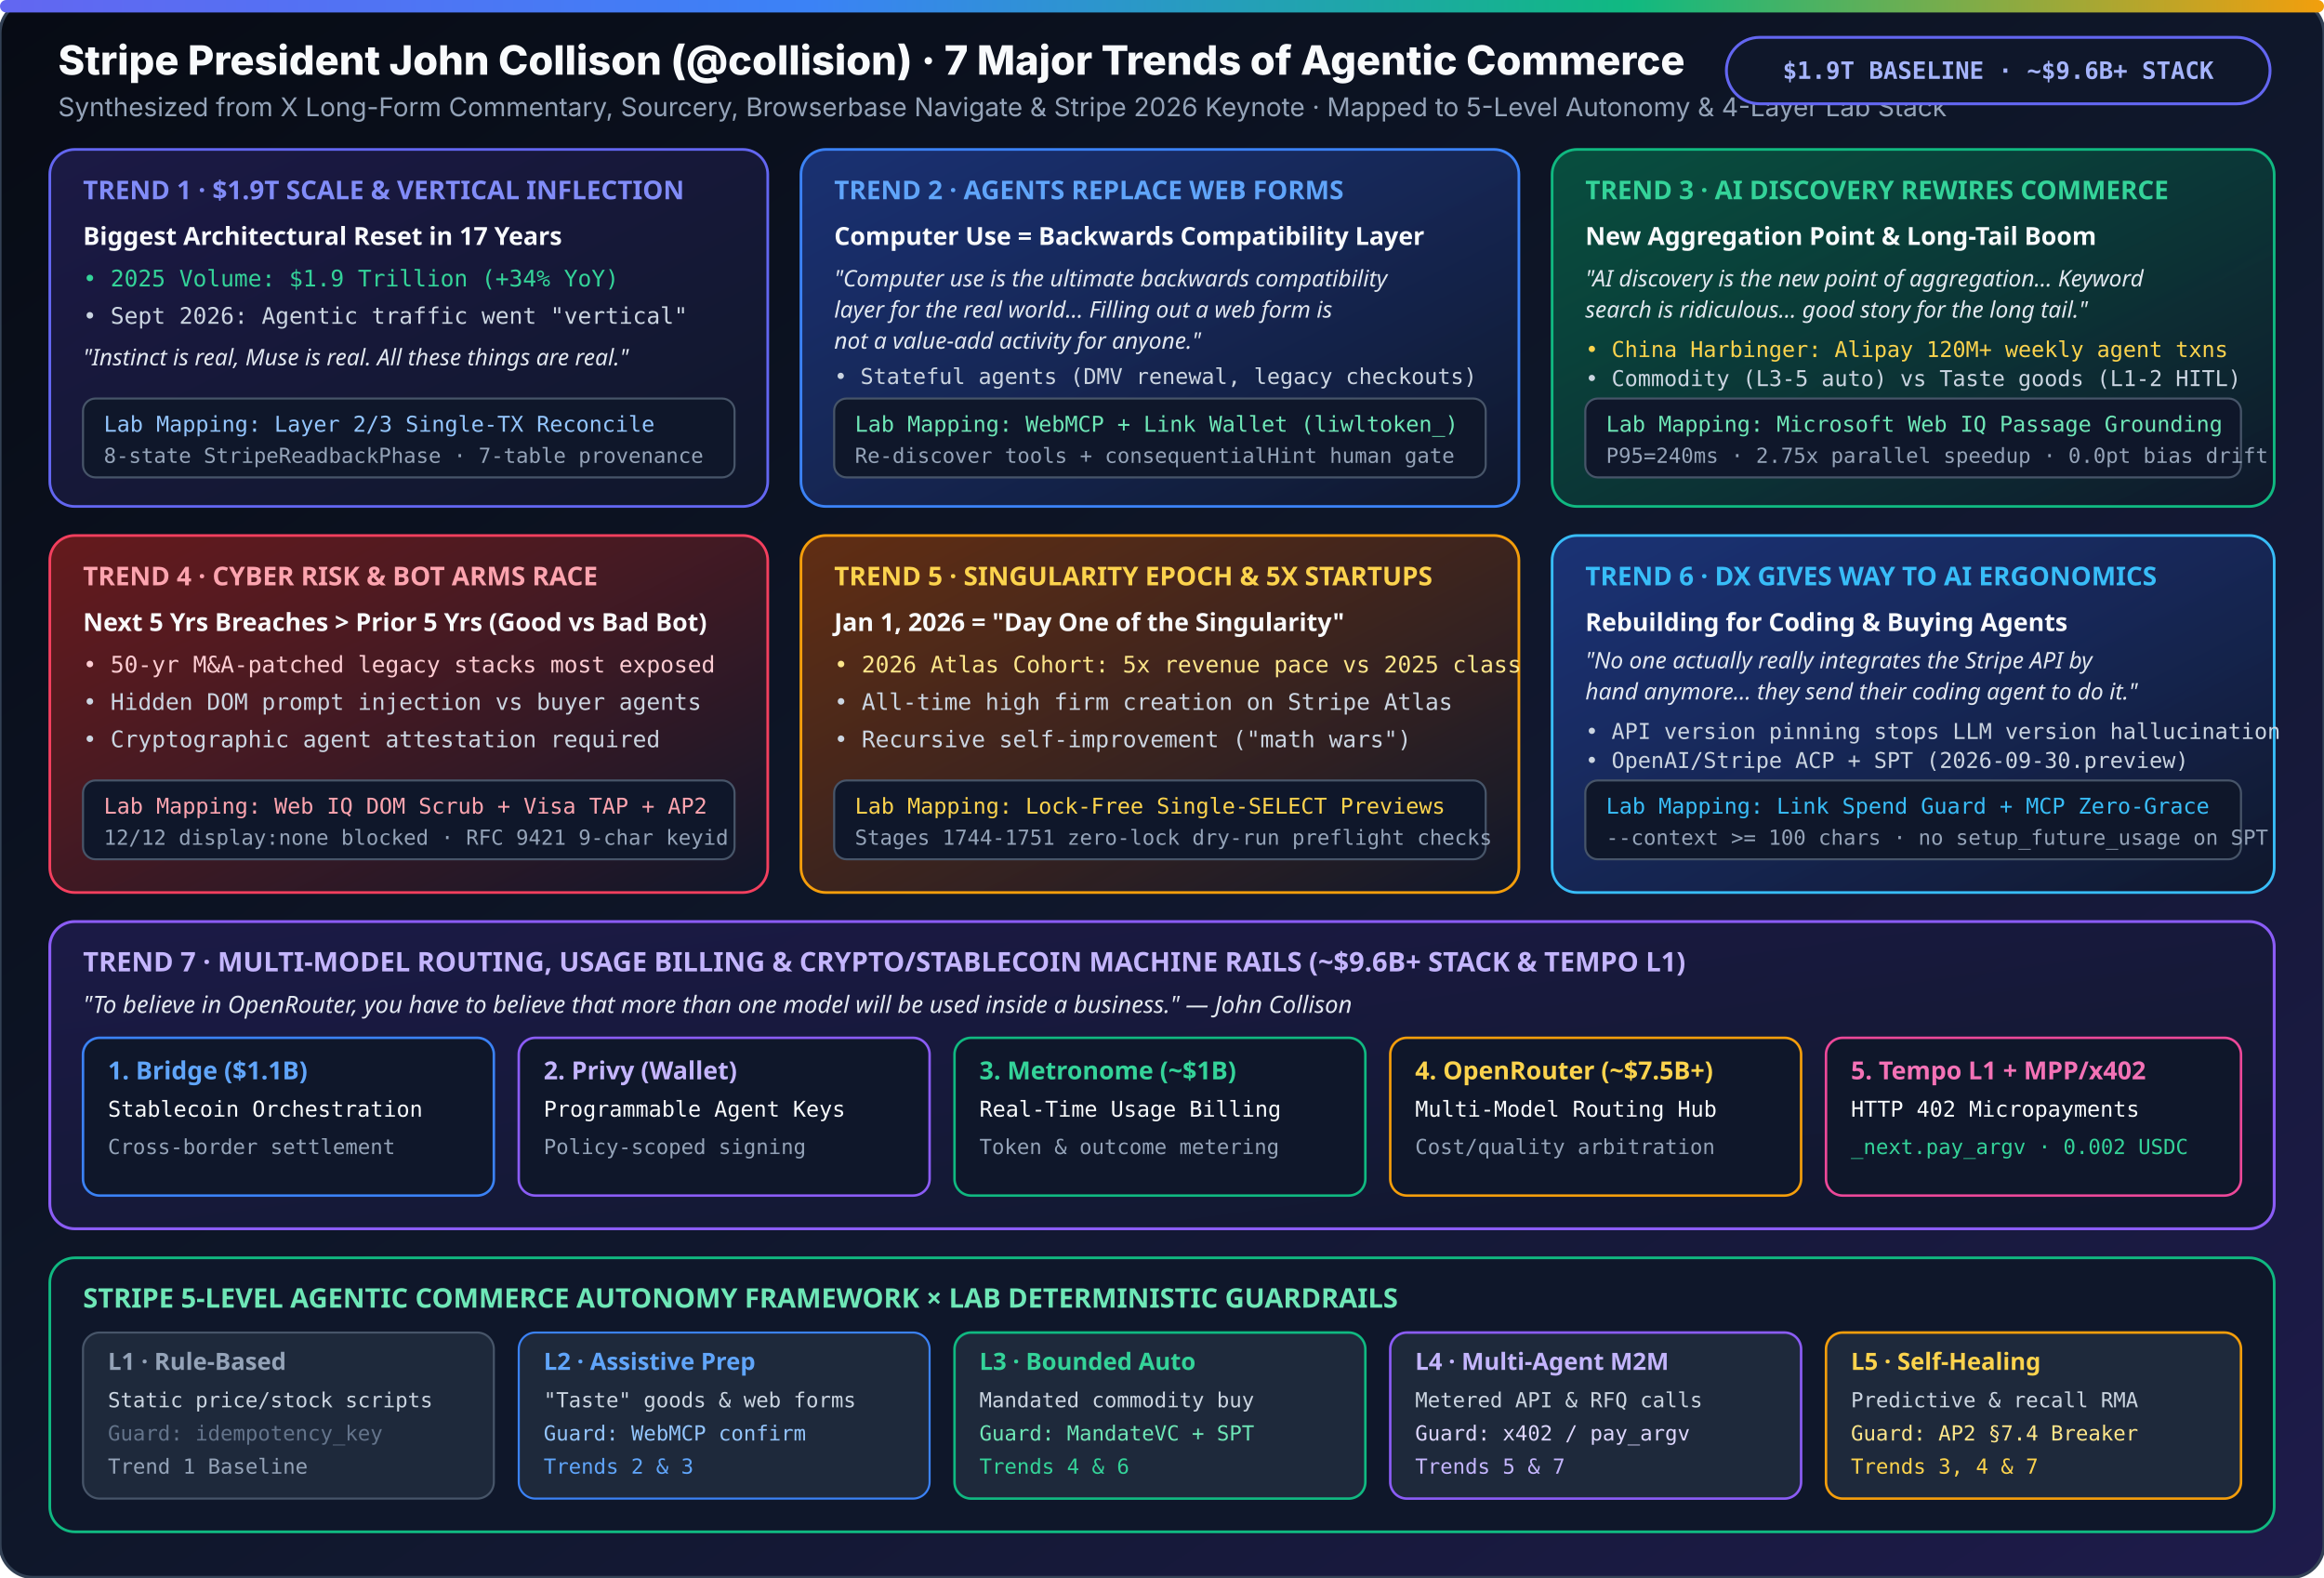
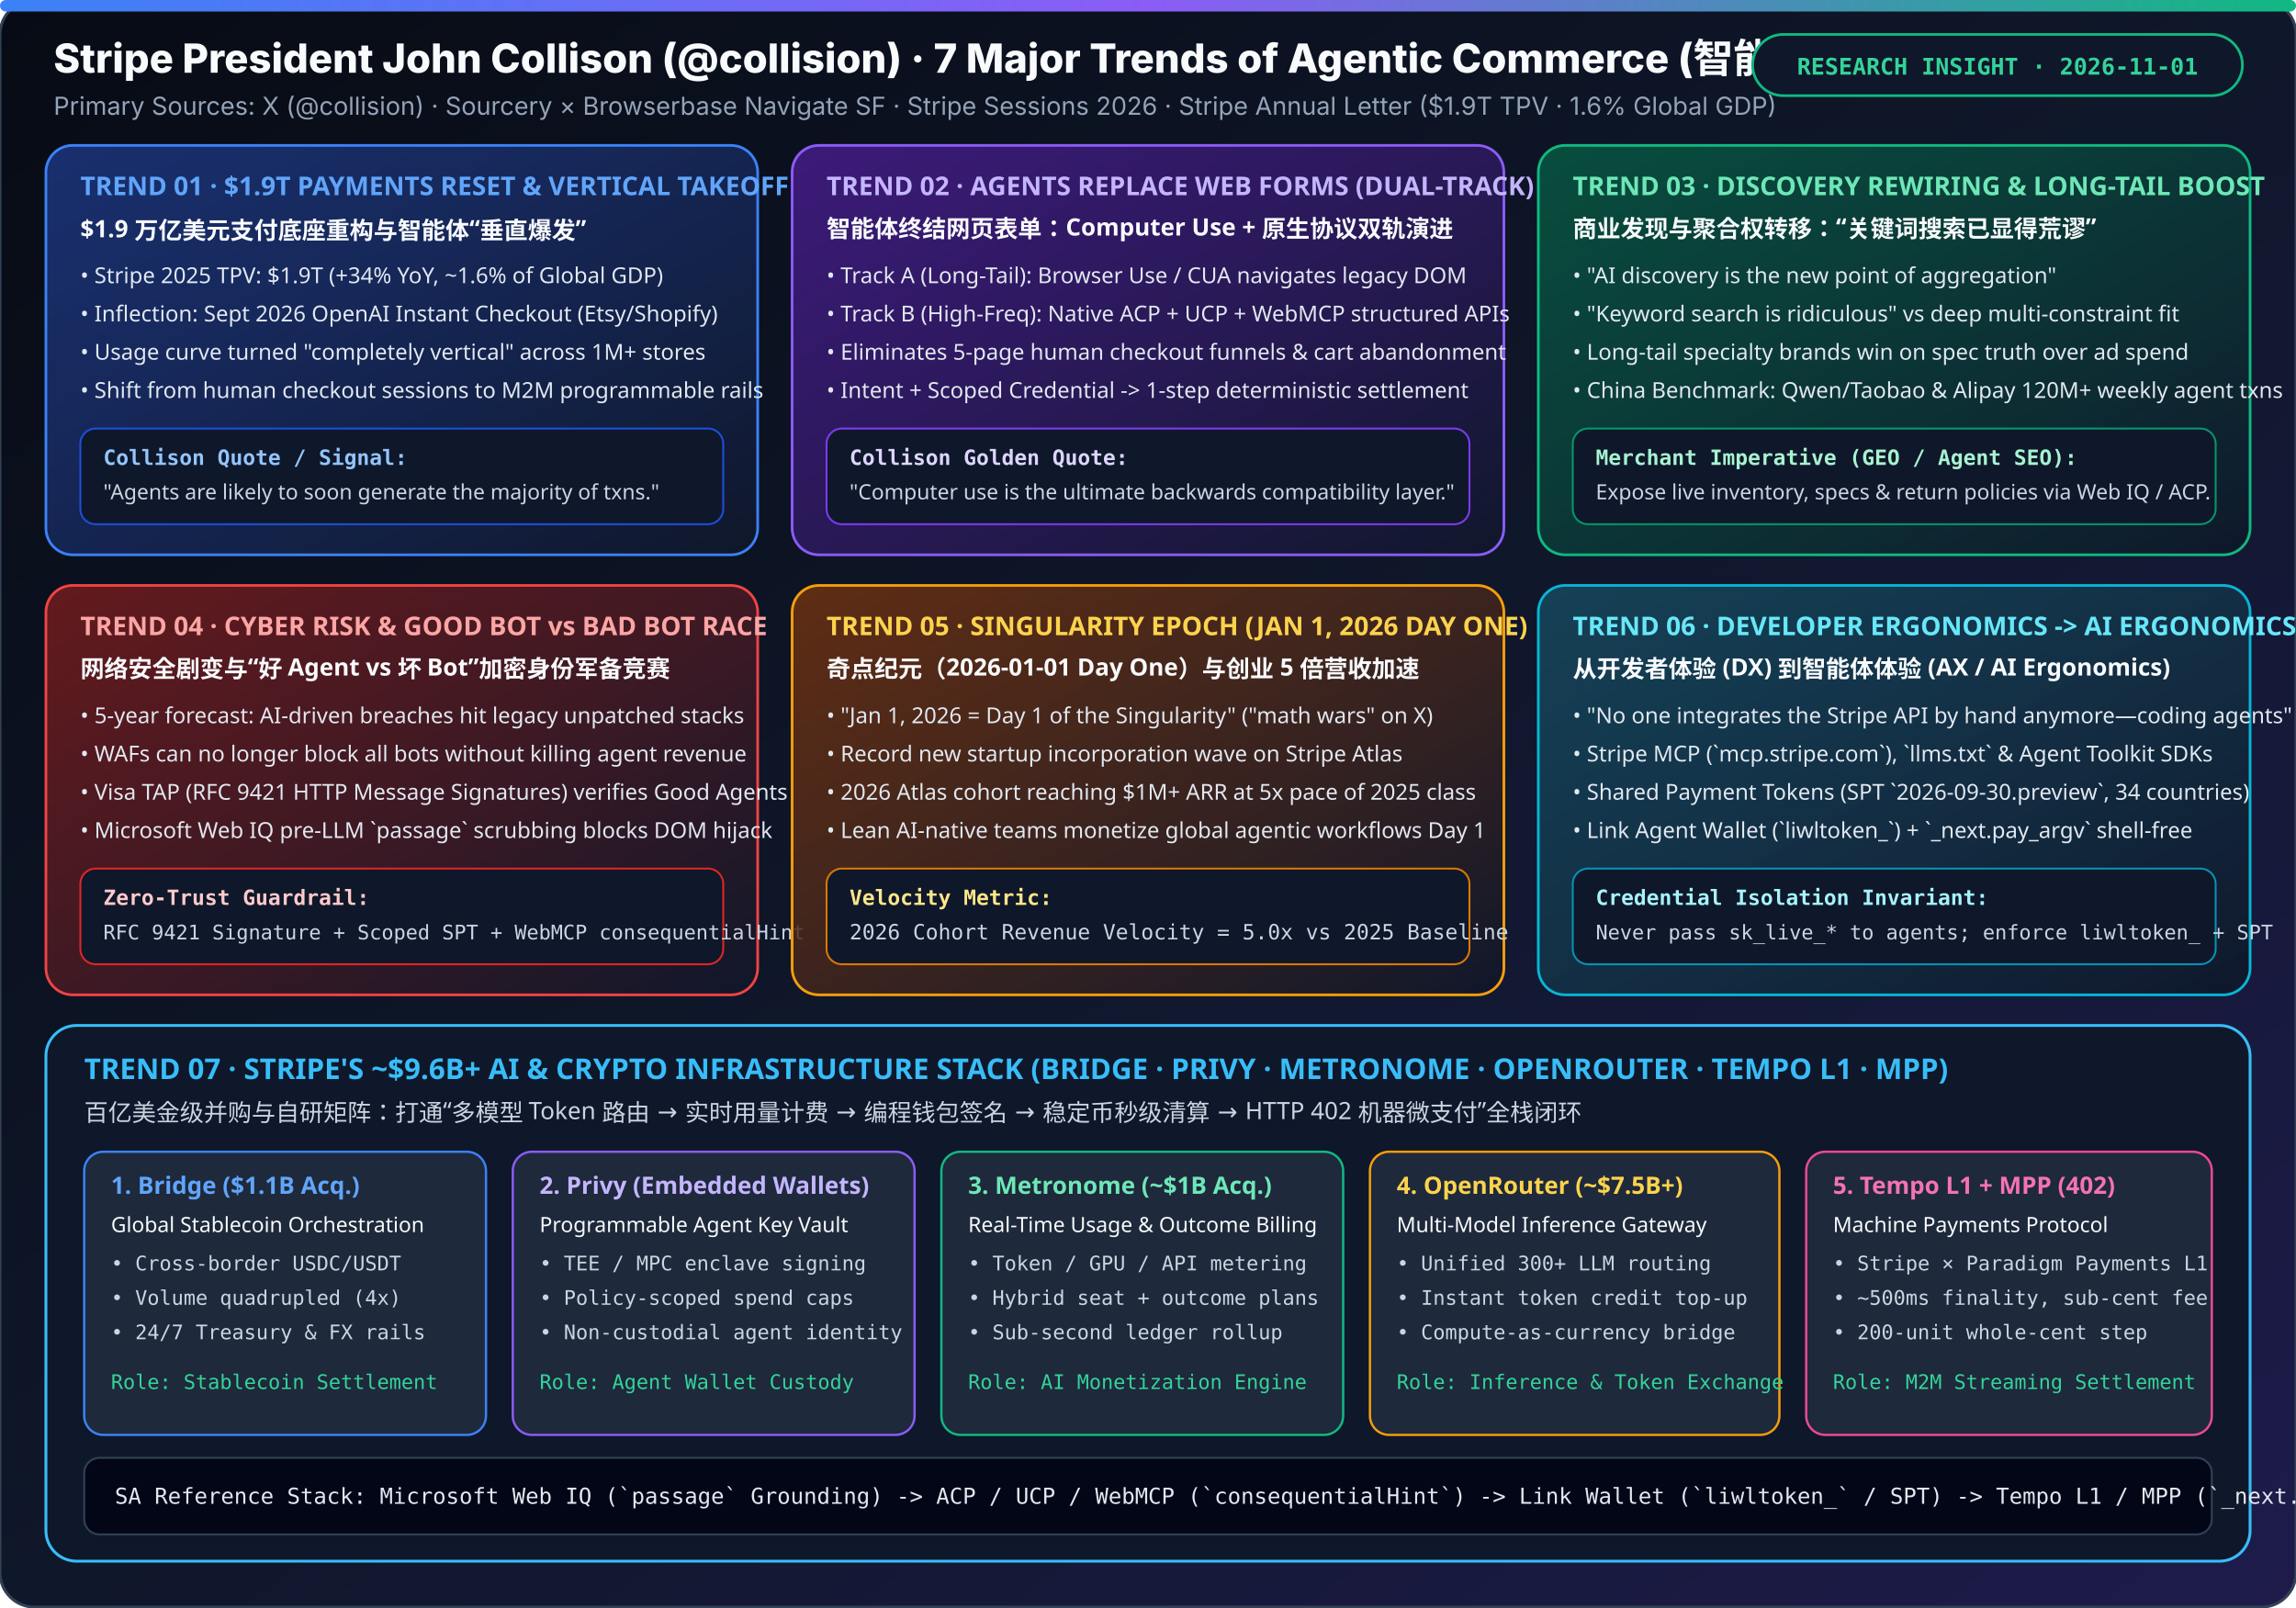
- <svg xmlns="http://www.w3.org/2000/svg" viewBox="0 0 1120 760" width="1120" height="760" role="img" aria-label="Stripe President John Collison: 7 Major Trends of Agentic Commerce &amp; 4-Layer Architecture Mapping">
+ <svg xmlns="http://www.w3.org/2000/svg" viewBox="0 0 1200 840" width="1200" height="840" role="img" aria-label="Stripe President John Collison (@collision) — 7 Major Trends of Agentic Commerce (2026-11-01)">
  <defs>
-     <linearGradient id="bg7" x1="0%" y1="0%" x2="100%" y2="100%">
+     <linearGradient id="bgGrad" x1="0%" y1="0%" x2="100%" y2="100%">
      <stop offset="0%" stop-color="#070B14" />
      <stop offset="50%" stop-color="#0F172A" />
      <stop offset="100%" stop-color="#1E1B4B" />
    </linearGradient>
-     <linearGradient id="accentBar" x1="0%" y1="0%" x2="100%" y2="0%">
-       <stop offset="0%" stop-color="#6366F1" />
-       <stop offset="35%" stop-color="#3B82F6" />
-       <stop offset="70%" stop-color="#10B981" />
-       <stop offset="100%" stop-color="#F59E0B" />
-     </linearGradient>
-     <linearGradient id="cardIndigo" x1="0%" y1="0%" x2="100%" y2="100%">
-       <stop offset="0%" stop-color="#1E1B4B" stop-opacity="0.88" />
-       <stop offset="100%" stop-color="#0F172A" stop-opacity="0.96" />
-     </linearGradient>
-     <linearGradient id="cardBlue7" x1="0%" y1="0%" x2="100%" y2="100%">
-       <stop offset="0%" stop-color="#1E3A8A" stop-opacity="0.78" />
-       <stop offset="100%" stop-color="#0F172A" stop-opacity="0.96" />
-     </linearGradient>
-     <linearGradient id="cardEmerald" x1="0%" y1="0%" x2="100%" y2="100%">
-       <stop offset="0%" stop-color="#065F46" stop-opacity="0.78" />
-       <stop offset="100%" stop-color="#0F172A" stop-opacity="0.96" />
-     </linearGradient>
-     <linearGradient id="cardAmber7" x1="0%" y1="0%" x2="100%" y2="100%">
-       <stop offset="0%" stop-color="#78350F" stop-opacity="0.78" />
-       <stop offset="100%" stop-color="#0F172A" stop-opacity="0.96" />
-     </linearGradient>
-     <linearGradient id="cardRose" x1="0%" y1="0%" x2="100%" y2="100%">
-       <stop offset="0%" stop-color="#7F1D1D" stop-opacity="0.78" />
-       <stop offset="100%" stop-color="#0F172A" stop-opacity="0.96" />
+     <linearGradient id="hdrGrad" x1="0%" y1="0%" x2="100%" y2="0%">
+       <stop offset="0%" stop-color="#3B82F6" />
+       <stop offset="50%" stop-color="#8B5CF6" />
+       <stop offset="100%" stop-color="#10B981" />
+     </linearGradient>
+     <linearGradient id="cardBlue" x1="0%" y1="0%" x2="100%" y2="100%">
+       <stop offset="0%" stop-color="#1E3A8A" stop-opacity="0.76" />
+       <stop offset="100%" stop-color="#0F172A" stop-opacity="0.95" />
+     </linearGradient>
+     <linearGradient id="cardPurple" x1="0%" y1="0%" x2="100%" y2="100%">
+       <stop offset="0%" stop-color="#4C1D95" stop-opacity="0.76" />
+       <stop offset="100%" stop-color="#0F172A" stop-opacity="0.95" />
+     </linearGradient>
+     <linearGradient id="cardGreen" x1="0%" y1="0%" x2="100%" y2="100%">
+       <stop offset="0%" stop-color="#065F46" stop-opacity="0.76" />
+       <stop offset="100%" stop-color="#0F172A" stop-opacity="0.95" />
+     </linearGradient>
+     <linearGradient id="cardAmber" x1="0%" y1="0%" x2="100%" y2="100%">
+       <stop offset="0%" stop-color="#78350F" stop-opacity="0.76" />
+       <stop offset="100%" stop-color="#0F172A" stop-opacity="0.95" />
+     </linearGradient>
+     <linearGradient id="cardRed" x1="0%" y1="0%" x2="100%" y2="100%">
+       <stop offset="0%" stop-color="#7F1D1D" stop-opacity="0.76" />
+       <stop offset="100%" stop-color="#0F172A" stop-opacity="0.95" />
+     </linearGradient>
+     <linearGradient id="cardCyan" x1="0%" y1="0%" x2="100%" y2="100%">
+       <stop offset="0%" stop-color="#164E63" stop-opacity="0.76" />
+       <stop offset="100%" stop-color="#0F172A" stop-opacity="0.95" />
    </linearGradient>
  </defs>
-   <rect width="1120" height="760" rx="16" fill="url(#bg7)" stroke="#334155" stroke-width="1.5" />
-   <rect x="0" y="0" width="1120" height="6" rx="3" fill="url(#accentBar)" />
-   <text x="28" y="36" font-family="Segoe UI, Inter, system-ui, sans-serif" font-size="19.5" font-weight="800" fill="#F8FAFC">
-     Stripe President John Collison (@collision) · 7 Major Trends of Agentic Commerce
-   </text>
-   <text x="28" y="56" font-family="Segoe UI, Inter, system-ui, sans-serif" font-size="12.5" fill="#94A3B8">
-     Synthesized from X Long-Form Commentary, Sourcery, Browserbase Navigate &amp; Stripe 2026 Keynote · Mapped to 5-Level Autonomy &amp; 4-Layer Lab Stack
-   </text>
-   <rect x="832" y="18" width="262" height="32" rx="16" fill="#0F172A" stroke="#6366F1" stroke-width="1.4" />
-   <text x="963" y="38" text-anchor="middle" font-family="Consolas, monospace" font-size="11.5" font-weight="700" fill="#A5B4FC">
-     $1.9T BASELINE · ~$9.6B+ STACK
-   </text>
-   <rect x="24" y="72" width="346" height="172" rx="12" fill="url(#cardIndigo)" stroke="#6366F1" stroke-width="1.3" />
-   <text x="40" y="96" font-family="Segoe UI, sans-serif" font-size="12.5" font-weight="800" fill="#818CF8">
-     TREND 1 · $1.9T SCALE &amp; VERTICAL INFLECTION
-   </text>
-   <text x="40" y="118" font-family="Segoe UI, sans-serif" font-size="12" font-weight="700" fill="#F8FAFC">
-     Biggest Architectural Reset in 17 Years
-   </text>
-   <text x="40" y="138" font-family="Consolas, monospace" font-size="11" fill="#34D399">
-     • 2025 Volume: $1.9 Trillion (+34% YoY)
-   </text>
-   <text x="40" y="156" font-family="Consolas, monospace" font-size="11" fill="#CBD5E1">
-     • Sept 2026: Agentic traffic went "vertical"
-   </text>
-   <text x="40" y="176" font-family="Segoe UI, sans-serif" font-size="11" font-style="italic" fill="#E2E8F0">
-     "Instinct is real, Muse is real. All these things are real."
-   </text>
-   <rect x="40" y="192" width="314" height="38" rx="6" fill="#0F172A" stroke="#475569" stroke-width="1" />
-   <text x="50" y="208" font-family="Consolas, monospace" font-size="10.5" fill="#93C5FD">
-     Lab Mapping: Layer 2/3 Single-TX Reconcile
-   </text>
-   <text x="50" y="223" font-family="Consolas, monospace" font-size="10" fill="#94A3B8">
-     8-state StripeReadbackPhase · 7-table provenance
-   </text>
-   <rect x="386" y="72" width="346" height="172" rx="12" fill="url(#cardBlue7)" stroke="#3B82F6" stroke-width="1.3" />
-   <text x="402" y="96" font-family="Segoe UI, sans-serif" font-size="12.5" font-weight="800" fill="#60A5FA">
-     TREND 2 · AGENTS REPLACE WEB FORMS
-   </text>
-   <text x="402" y="118" font-family="Segoe UI, sans-serif" font-size="12" font-weight="700" fill="#F8FAFC">
-     Computer Use = Backwards Compatibility Layer
-   </text>
-   <text x="402" y="138" font-family="Segoe UI, sans-serif" font-size="11" font-style="italic" fill="#E2E8F0">
-     "Computer use is the ultimate backwards compatibility
-   </text>
-   <text x="402" y="153" font-family="Segoe UI, sans-serif" font-size="11" font-style="italic" fill="#E2E8F0">
-     layer for the real world... Filling out a web form is
-   </text>
-   <text x="402" y="168" font-family="Segoe UI, sans-serif" font-size="11" font-style="italic" fill="#E2E8F0">
-     not a value-add activity for anyone."
-   </text>
-   <text x="402" y="185" font-family="Consolas, monospace" font-size="10.5" fill="#CBD5E1">
-     • Stateful agents (DMV renewal, legacy checkouts)
-   </text>
-   <rect x="402" y="192" width="314" height="38" rx="6" fill="#0F172A" stroke="#475569" stroke-width="1" />
-   <text x="412" y="208" font-family="Consolas, monospace" font-size="10.5" fill="#6EE7B7">
-     Lab Mapping: WebMCP + Link Wallet (liwltoken_)
-   </text>
-   <text x="412" y="223" font-family="Consolas, monospace" font-size="10" fill="#94A3B8">
-     Re-discover tools + consequentialHint human gate
-   </text>
-   <rect x="748" y="72" width="348" height="172" rx="12" fill="url(#cardEmerald)" stroke="#10B981" stroke-width="1.3" />
-   <text x="764" y="96" font-family="Segoe UI, sans-serif" font-size="12.5" font-weight="800" fill="#34D399">
-     TREND 3 · AI DISCOVERY REWIRES COMMERCE
-   </text>
-   <text x="764" y="118" font-family="Segoe UI, sans-serif" font-size="12" font-weight="700" fill="#F8FAFC">
-     New Aggregation Point &amp; Long-Tail Boom
-   </text>
-   <text x="764" y="138" font-family="Segoe UI, sans-serif" font-size="11" font-style="italic" fill="#E2E8F0">
-     "AI discovery is the new point of aggregation... Keyword
-   </text>
-   <text x="764" y="153" font-family="Segoe UI, sans-serif" font-size="11" font-style="italic" fill="#E2E8F0">
-     search is ridiculous... good story for the long tail."
-   </text>
-   <text x="764" y="172" font-family="Consolas, monospace" font-size="10.5" fill="#FCD34D">
-     • China Harbinger: Alipay 120M+ weekly agent txns
-   </text>
-   <text x="764" y="186" font-family="Consolas, monospace" font-size="10.5" fill="#CBD5E1">
-     • Commodity (L3-5 auto) vs Taste goods (L1-2 HITL)
-   </text>
-   <rect x="764" y="192" width="316" height="38" rx="6" fill="#0F172A" stroke="#475569" stroke-width="1" />
-   <text x="774" y="208" font-family="Consolas, monospace" font-size="10.5" fill="#6EE7B7">
-     Lab Mapping: Microsoft Web IQ Passage Grounding
-   </text>
-   <text x="774" y="223" font-family="Consolas, monospace" font-size="10" fill="#94A3B8">
-     P95=240ms · 2.75x parallel speedup · 0.0pt bias drift
-   </text>
-   <rect x="24" y="258" width="346" height="172" rx="12" fill="url(#cardRose)" stroke="#F43F5E" stroke-width="1.3" />
-   <text x="40" y="282" font-family="Segoe UI, sans-serif" font-size="12.5" font-weight="800" fill="#FDA4AF">
-     TREND 4 · CYBER RISK &amp; BOT ARMS RACE
-   </text>
-   <text x="40" y="304" font-family="Segoe UI, sans-serif" font-size="12" font-weight="700" fill="#F8FAFC">
-     Next 5 Yrs Breaches &gt; Prior 5 Yrs (Good vs Bad Bot)
-   </text>
-   <text x="40" y="324" font-family="Consolas, monospace" font-size="11" fill="#FECDD3">
-     • 50-yr M&amp;A-patched legacy stacks most exposed
-   </text>
-   <text x="40" y="342" font-family="Consolas, monospace" font-size="11" fill="#CBD5E1">
-     • Hidden DOM prompt injection vs buyer agents
-   </text>
-   <text x="40" y="360" font-family="Consolas, monospace" font-size="11" fill="#CBD5E1">
-     • Cryptographic agent attestation required
-   </text>
-   <rect x="40" y="376" width="314" height="38" rx="6" fill="#0F172A" stroke="#475569" stroke-width="1" />
-   <text x="50" y="392" font-family="Consolas, monospace" font-size="10.5" fill="#FDA4AF">
-     Lab Mapping: Web IQ DOM Scrub + Visa TAP + AP2
-   </text>
-   <text x="50" y="407" font-family="Consolas, monospace" font-size="10" fill="#94A3B8">
-     12/12 display:none blocked · RFC 9421 9-char keyid
-   </text>
-   <rect x="386" y="258" width="346" height="172" rx="12" fill="url(#cardAmber7)" stroke="#F59E0B" stroke-width="1.3" />
-   <text x="402" y="282" font-family="Segoe UI, sans-serif" font-size="12.5" font-weight="800" fill="#FCD34D">
-     TREND 5 · SINGULARITY EPOCH &amp; 5X STARTUPS
-   </text>
-   <text x="402" y="304" font-family="Segoe UI, sans-serif" font-size="12" font-weight="700" fill="#F8FAFC">
-     Jan 1, 2026 = "Day One of the Singularity"
-   </text>
-   <text x="402" y="324" font-family="Consolas, monospace" font-size="11" fill="#FDE68A">
-     • 2026 Atlas Cohort: 5x revenue pace vs 2025 class
-   </text>
-   <text x="402" y="342" font-family="Consolas, monospace" font-size="11" fill="#CBD5E1">
-     • All-time high firm creation on Stripe Atlas
-   </text>
-   <text x="402" y="360" font-family="Consolas, monospace" font-size="11" fill="#CBD5E1">
-     • Recursive self-improvement ("math wars")
-   </text>
-   <rect x="402" y="376" width="314" height="38" rx="6" fill="#0F172A" stroke="#475569" stroke-width="1" />
-   <text x="412" y="392" font-family="Consolas, monospace" font-size="10.5" fill="#FCD34D">
-     Lab Mapping: Lock-Free Single-SELECT Previews
-   </text>
-   <text x="412" y="407" font-family="Consolas, monospace" font-size="10" fill="#94A3B8">
-     Stages 1744-1751 zero-lock dry-run preflight checks
-   </text>
-   <rect x="748" y="258" width="348" height="172" rx="12" fill="url(#cardBlue7)" stroke="#38BDF8" stroke-width="1.3" />
-   <text x="764" y="282" font-family="Segoe UI, sans-serif" font-size="12.5" font-weight="800" fill="#38BDF8">
-     TREND 6 · DX GIVES WAY TO AI ERGONOMICS
-   </text>
-   <text x="764" y="304" font-family="Segoe UI, sans-serif" font-size="12" font-weight="700" fill="#F8FAFC">
-     Rebuilding for Coding &amp; Buying Agents
-   </text>
-   <text x="764" y="322" font-family="Segoe UI, sans-serif" font-size="11" font-style="italic" fill="#E2E8F0">
-     "No one actually really integrates the Stripe API by
-   </text>
-   <text x="764" y="337" font-family="Segoe UI, sans-serif" font-size="11" font-style="italic" fill="#E2E8F0">
-     hand anymore... they send their coding agent to do it."
-   </text>
-   <text x="764" y="356" font-family="Consolas, monospace" font-size="10.5" fill="#CBD5E1">
-     • API version pinning stops LLM version hallucination
-   </text>
-   <text x="764" y="370" font-family="Consolas, monospace" font-size="10.5" fill="#CBD5E1">
-     • OpenAI/Stripe ACP + SPT (2026-09-30.preview)
-   </text>
-   <rect x="764" y="376" width="316" height="38" rx="6" fill="#0F172A" stroke="#475569" stroke-width="1" />
-   <text x="774" y="392" font-family="Consolas, monospace" font-size="10.5" fill="#38BDF8">
-     Lab Mapping: Link Spend Guard + MCP Zero-Grace
-   </text>
-   <text x="774" y="407" font-family="Consolas, monospace" font-size="10" fill="#94A3B8">
-     --context &gt;= 100 chars · no setup_future_usage on SPT
-   </text>
-   <rect x="24" y="444" width="1072" height="148" rx="12" fill="url(#cardIndigo)" stroke="#8B5CF6" stroke-width="1.4" />
-   <text x="40" y="468" font-family="Segoe UI, sans-serif" font-size="13" font-weight="800" fill="#C4B5FD">
-     TREND 7 · MULTI-MODEL ROUTING, USAGE BILLING &amp; CRYPTO/STABLECOIN MACHINE RAILS (~$9.6B+ STACK &amp; TEMPO L1)
-   </text>
-   <text x="40" y="488" font-family="Segoe UI, sans-serif" font-size="11.5" font-style="italic" fill="#E2E8F0">
-     "To believe in OpenRouter, you have to believe that more than one model will be used inside a business." — John Collison
-   </text>
-   <rect x="40" y="500" width="198" height="76" rx="8" fill="#0F172A" stroke="#3B82F6" stroke-width="1.2" />
-   <text x="52" y="520" font-family="Segoe UI, sans-serif" font-size="12" font-weight="700" fill="#60A5FA">1. Bridge ($1.1B)</text>
-   <text x="52" y="538" font-family="Consolas, monospace" font-size="10.5" fill="#F8FAFC">Stablecoin Orchestration</text>
-   <text x="52" y="556" font-family="Consolas, monospace" font-size="10" fill="#94A3B8">Cross-border settlement</text>
-   <rect x="250" y="500" width="198" height="76" rx="8" fill="#0F172A" stroke="#8B5CF6" stroke-width="1.2" />
-   <text x="262" y="520" font-family="Segoe UI, sans-serif" font-size="12" font-weight="700" fill="#C4B5FD">2. Privy (Wallet)</text>
-   <text x="262" y="538" font-family="Consolas, monospace" font-size="10.5" fill="#F8FAFC">Programmable Agent Keys</text>
-   <text x="262" y="556" font-family="Consolas, monospace" font-size="10" fill="#94A3B8">Policy-scoped signing</text>
-   <rect x="460" y="500" width="198" height="76" rx="8" fill="#0F172A" stroke="#10B981" stroke-width="1.2" />
-   <text x="472" y="520" font-family="Segoe UI, sans-serif" font-size="12" font-weight="700" fill="#34D399">3. Metronome (~$1B)</text>
-   <text x="472" y="538" font-family="Consolas, monospace" font-size="10.5" fill="#F8FAFC">Real-Time Usage Billing</text>
-   <text x="472" y="556" font-family="Consolas, monospace" font-size="10" fill="#94A3B8">Token &amp; outcome metering</text>
-   <rect x="670" y="500" width="198" height="76" rx="8" fill="#0F172A" stroke="#F59E0B" stroke-width="1.2" />
-   <text x="682" y="520" font-family="Segoe UI, sans-serif" font-size="12" font-weight="700" fill="#FCD34D">4. OpenRouter (~$7.5B+)</text>
-   <text x="682" y="538" font-family="Consolas, monospace" font-size="10.5" fill="#F8FAFC">Multi-Model Routing Hub</text>
-   <text x="682" y="556" font-family="Consolas, monospace" font-size="10" fill="#94A3B8">Cost/quality arbitration</text>
-   <rect x="880" y="500" width="200" height="76" rx="8" fill="#0F172A" stroke="#EC4899" stroke-width="1.2" />
-   <text x="892" y="520" font-family="Segoe UI, sans-serif" font-size="12" font-weight="700" fill="#F472B6">5. Tempo L1 + MPP/x402</text>
-   <text x="892" y="538" font-family="Consolas, monospace" font-size="10.5" fill="#F8FAFC">HTTP 402 Micropayments</text>
-   <text x="892" y="556" font-family="Consolas, monospace" font-size="10" fill="#34D399">_next.pay_argv · 0.002 USDC</text>
-   <rect x="24" y="606" width="1072" height="132" rx="12" fill="#0F172A" stroke="#10B981" stroke-width="1.3" />
-   <text x="40" y="630" font-family="Segoe UI, sans-serif" font-size="13" font-weight="800" fill="#6EE7B7">
-     STRIPE 5-LEVEL AGENTIC COMMERCE AUTONOMY FRAMEWORK × LAB DETERMINISTIC GUARDRAILS
-   </text>
-   <rect x="40" y="642" width="198" height="80" rx="8" fill="#1E293B" stroke="#475569" stroke-width="1" />
-   <text x="52" y="660" font-family="Segoe UI, sans-serif" font-size="11.5" font-weight="700" fill="#94A3B8">L1 · Rule-Based</text>
-   <text x="52" y="678" font-family="Consolas, monospace" font-size="10" fill="#CBD5E1">Static price/stock scripts</text>
-   <text x="52" y="694" font-family="Consolas, monospace" font-size="10" fill="#64748B">Guard: idempotency_key</text>
-   <text x="52" y="710" font-family="Consolas, monospace" font-size="10" fill="#94A3B8">Trend 1 Baseline</text>
-   <rect x="250" y="642" width="198" height="80" rx="8" fill="#1E293B" stroke="#3B82F6" stroke-width="1" />
-   <text x="262" y="660" font-family="Segoe UI, sans-serif" font-size="11.5" font-weight="700" fill="#60A5FA">L2 · Assistive Prep</text>
-   <text x="262" y="678" font-family="Consolas, monospace" font-size="10" fill="#CBD5E1">"Taste" goods &amp; web forms</text>
-   <text x="262" y="694" font-family="Consolas, monospace" font-size="10" fill="#93C5FD">Guard: WebMCP confirm</text>
-   <text x="262" y="710" font-family="Consolas, monospace" font-size="10" fill="#60A5FA">Trends 2 &amp; 3</text>
-   <rect x="460" y="642" width="198" height="80" rx="8" fill="#1E293B" stroke="#10B981" stroke-width="1.2" />
-   <text x="472" y="660" font-family="Segoe UI, sans-serif" font-size="11.5" font-weight="700" fill="#34D399">L3 · Bounded Auto</text>
-   <text x="472" y="678" font-family="Consolas, monospace" font-size="10" fill="#CBD5E1">Mandated commodity buy</text>
-   <text x="472" y="694" font-family="Consolas, monospace" font-size="10" fill="#6EE7B7">Guard: MandateVC + SPT</text>
-   <text x="472" y="710" font-family="Consolas, monospace" font-size="10" fill="#34D399">Trends 4 &amp; 6</text>
-   <rect x="670" y="642" width="198" height="80" rx="8" fill="#1E293B" stroke="#8B5CF6" stroke-width="1.2" />
-   <text x="682" y="660" font-family="Segoe UI, sans-serif" font-size="11.5" font-weight="700" fill="#C4B5FD">L4 · Multi-Agent M2M</text>
-   <text x="682" y="678" font-family="Consolas, monospace" font-size="10" fill="#CBD5E1">Metered API &amp; RFQ calls</text>
-   <text x="682" y="694" font-family="Consolas, monospace" font-size="10" fill="#DDD6FE">Guard: x402 / pay_argv</text>
-   <text x="682" y="710" font-family="Consolas, monospace" font-size="10" fill="#C4B5FD">Trends 5 &amp; 7</text>
-   <rect x="880" y="642" width="200" height="80" rx="8" fill="#1E293B" stroke="#F59E0B" stroke-width="1.2" />
-   <text x="892" y="660" font-family="Segoe UI, sans-serif" font-size="11.5" font-weight="700" fill="#FCD34D">L5 · Self-Healing</text>
-   <text x="892" y="678" font-family="Consolas, monospace" font-size="10" fill="#CBD5E1">Predictive &amp; recall RMA</text>
-   <text x="892" y="694" font-family="Consolas, monospace" font-size="10" fill="#FDE68A">Guard: AP2 §7.4 Breaker</text>
-   <text x="892" y="710" font-family="Consolas, monospace" font-size="10" fill="#FCD34D">Trends 3, 4 &amp; 7</text>
+   <rect width="1200" height="840" rx="18" fill="url(#bgGrad)" stroke="#334155" stroke-width="1.5" />
+   <rect x="0" y="0" width="1200" height="6" rx="3" fill="url(#hdrGrad)" />
+   <text x="28" y="38" font-family="Segoe UI, Inter, system-ui, sans-serif" font-size="21" font-weight="800" fill="#F8FAFC">
+     Stripe President John Collison (@collision) · 7 Major Trends of Agentic Commerce (智能体商业 7 大趋势)
+   </text>
+   <text x="28" y="60" font-family="Segoe UI, Inter, system-ui, sans-serif" font-size="13" fill="#94A3B8">
+     Primary Sources: X (@collision) · Sourcery × Browserbase Navigate SF · Stripe Sessions 2026 · Stripe Annual Letter ($1.9T TPV · 1.6% Global GDP)
+   </text>
+   <rect x="916" y="18" width="256" height="32" rx="16" fill="#0F172A" stroke="#10B981" stroke-width="1.4" />
+   <text x="1044" y="39" text-anchor="middle" font-family="Consolas, monospace" font-size="12" font-weight="700" fill="#34D399">
+     RESEARCH INSIGHT · 2026-11-01
+   </text>
+   <rect x="24" y="76" width="372" height="214" rx="14" fill="url(#cardBlue)" stroke="#3B82F6" stroke-width="1.4" />
+   <text x="42" y="102" font-family="Segoe UI, sans-serif" font-size="13.5" font-weight="800" fill="#60A5FA">
+     TREND 01 · $1.9T PAYMENTS RESET &amp; VERTICAL TAKEOFF
+   </text>
+   <text x="42" y="124" font-family="Segoe UI, sans-serif" font-size="12.5" font-weight="700" fill="#F8FAFC">
+     $1.9 万亿美元支付底座重构与智能体“垂直爆发”
+   </text>
+   <text x="42" y="148" font-family="Segoe UI, sans-serif" font-size="11.5" fill="#E2E8F0">
+     • Stripe 2025 TPV: $1.9T (+34% YoY, ~1.6% of Global GDP)
+   </text>
+   <text x="42" y="168" font-family="Segoe UI, sans-serif" font-size="11.5" fill="#E2E8F0">
+     • Inflection: Sept 2026 OpenAI Instant Checkout (Etsy/Shopify)
+   </text>
+   <text x="42" y="188" font-family="Segoe UI, sans-serif" font-size="11.5" fill="#E2E8F0">
+     • Usage curve turned "completely vertical" across 1M+ stores
+   </text>
+   <text x="42" y="208" font-family="Segoe UI, sans-serif" font-size="11.5" fill="#E2E8F0">
+     • Shift from human checkout sessions to M2M programmable rails
+   </text>
+   <rect x="42" y="224" width="336" height="50" rx="8" fill="#0F172A" stroke="#1D4ED8" stroke-width="1" />
+   <text x="54" y="243" font-family="Consolas, monospace" font-size="11" font-weight="700" fill="#93C5FD">
+     Collison Quote / Signal:
+   </text>
+   <text x="54" y="261" font-family="Segoe UI, sans-serif" font-size="11" fill="#CBD5E1">
+     "Agents are likely to soon generate the majority of txns."
+   </text>
+   <rect x="414" y="76" width="372" height="214" rx="14" fill="url(#cardPurple)" stroke="#8B5CF6" stroke-width="1.4" />
+   <text x="432" y="102" font-family="Segoe UI, sans-serif" font-size="13.5" font-weight="800" fill="#C4B5FD">
+     TREND 02 · AGENTS REPLACE WEB FORMS (DUAL-TRACK)
+   </text>
+   <text x="432" y="124" font-family="Segoe UI, sans-serif" font-size="12.5" font-weight="700" fill="#F8FAFC">
+     智能体终结网页表单：Computer Use + 原生协议双轨演进
+   </text>
+   <text x="432" y="148" font-family="Segoe UI, sans-serif" font-size="11.5" fill="#E2E8F0">
+     • Track A (Long-Tail): Browser Use / CUA navigates legacy DOM
+   </text>
+   <text x="432" y="168" font-family="Segoe UI, sans-serif" font-size="11.5" fill="#E2E8F0">
+     • Track B (High-Freq): Native ACP + UCP + WebMCP structured APIs
+   </text>
+   <text x="432" y="188" font-family="Segoe UI, sans-serif" font-size="11.5" fill="#E2E8F0">
+     • Eliminates 5-page human checkout funnels &amp; cart abandonment
+   </text>
+   <text x="432" y="208" font-family="Segoe UI, sans-serif" font-size="11.5" fill="#E2E8F0">
+     • Intent + Scoped Credential -&gt; 1-step deterministic settlement
+   </text>
+   <rect x="432" y="224" width="336" height="50" rx="8" fill="#0F172A" stroke="#7C3AED" stroke-width="1" />
+   <text x="444" y="243" font-family="Consolas, monospace" font-size="11" font-weight="700" fill="#DDD6FE">
+     Collison Golden Quote:
+   </text>
+   <text x="444" y="261" font-family="Segoe UI, sans-serif" font-size="11" fill="#CBD5E1">
+     "Computer use is the ultimate backwards compatibility layer."
+   </text>
+   <rect x="804" y="76" width="372" height="214" rx="14" fill="url(#cardGreen)" stroke="#10B981" stroke-width="1.4" />
+   <text x="822" y="102" font-family="Segoe UI, sans-serif" font-size="13.5" font-weight="800" fill="#6EE7B7">
+     TREND 03 · DISCOVERY REWIRING &amp; LONG-TAIL BOOST
+   </text>
+   <text x="822" y="124" font-family="Segoe UI, sans-serif" font-size="12.5" font-weight="700" fill="#F8FAFC">
+     商业发现与聚合权转移：“关键词搜索已显得荒谬”
+   </text>
+   <text x="822" y="148" font-family="Segoe UI, sans-serif" font-size="11.5" fill="#E2E8F0">
+     • "AI discovery is the new point of aggregation"
+   </text>
+   <text x="822" y="168" font-family="Segoe UI, sans-serif" font-size="11.5" fill="#E2E8F0">
+     • "Keyword search is ridiculous" vs deep multi-constraint fit
+   </text>
+   <text x="822" y="188" font-family="Segoe UI, sans-serif" font-size="11.5" fill="#E2E8F0">
+     • Long-tail specialty brands win on spec truth over ad spend
+   </text>
+   <text x="822" y="208" font-family="Segoe UI, sans-serif" font-size="11.5" fill="#E2E8F0">
+     • China Benchmark: Qwen/Taobao &amp; Alipay 120M+ weekly agent txns
+   </text>
+   <rect x="822" y="224" width="336" height="50" rx="8" fill="#0F172A" stroke="#059669" stroke-width="1" />
+   <text x="834" y="243" font-family="Consolas, monospace" font-size="11" font-weight="700" fill="#A7F3D0">
+     Merchant Imperative (GEO / Agent SEO):
+   </text>
+   <text x="834" y="261" font-family="Segoe UI, sans-serif" font-size="11" fill="#CBD5E1">
+     Expose live inventory, specs &amp; return policies via Web IQ / ACP.
+   </text>
+   <rect x="24" y="306" width="372" height="214" rx="14" fill="url(#cardRed)" stroke="#EF4444" stroke-width="1.4" />
+   <text x="42" y="332" font-family="Segoe UI, sans-serif" font-size="13.5" font-weight="800" fill="#FCA5A5">
+     TREND 04 · CYBER RISK &amp; GOOD BOT vs BAD BOT RACE
+   </text>
+   <text x="42" y="354" font-family="Segoe UI, sans-serif" font-size="12.5" font-weight="700" fill="#F8FAFC">
+     网络安全剧变与“好 Agent vs 坏 Bot”加密身份军备竞赛
+   </text>
+   <text x="42" y="378" font-family="Segoe UI, sans-serif" font-size="11.5" fill="#E2E8F0">
+     • 5-year forecast: AI-driven breaches hit legacy unpatched stacks
+   </text>
+   <text x="42" y="398" font-family="Segoe UI, sans-serif" font-size="11.5" fill="#E2E8F0">
+     • WAFs can no longer block all bots without killing agent revenue
+   </text>
+   <text x="42" y="418" font-family="Segoe UI, sans-serif" font-size="11.5" fill="#E2E8F0">
+     • Visa TAP (RFC 9421 HTTP Message Signatures) verifies Good Agents
+   </text>
+   <text x="42" y="438" font-family="Segoe UI, sans-serif" font-size="11.5" fill="#E2E8F0">
+     • Microsoft Web IQ pre-LLM `passage` scrubbing blocks DOM hijack
+   </text>
+   <rect x="42" y="454" width="336" height="50" rx="8" fill="#0F172A" stroke="#DC2626" stroke-width="1" />
+   <text x="54" y="473" font-family="Consolas, monospace" font-size="11" font-weight="700" fill="#FECACA">
+     Zero-Trust Guardrail:
+   </text>
+   <text x="54" y="491" font-family="Consolas, monospace" font-size="10.5" fill="#CBD5E1">
+     RFC 9421 Signature + Scoped SPT + WebMCP consequentialHint
+   </text>
+   <rect x="414" y="306" width="372" height="214" rx="14" fill="url(#cardAmber)" stroke="#F59E0B" stroke-width="1.4" />
+   <text x="432" y="332" font-family="Segoe UI, sans-serif" font-size="13.5" font-weight="800" fill="#FCD34D">
+     TREND 05 · SINGULARITY EPOCH (JAN 1, 2026 DAY ONE)
+   </text>
+   <text x="432" y="354" font-family="Segoe UI, sans-serif" font-size="12.5" font-weight="700" fill="#F8FAFC">
+     奇点纪元（2026-01-01 Day One）与创业 5 倍营收加速
+   </text>
+   <text x="432" y="378" font-family="Segoe UI, sans-serif" font-size="11.5" fill="#E2E8F0">
+     • "Jan 1, 2026 = Day 1 of the Singularity" ("math wars" on X)
+   </text>
+   <text x="432" y="398" font-family="Segoe UI, sans-serif" font-size="11.5" fill="#E2E8F0">
+     • Record new startup incorporation wave on Stripe Atlas
+   </text>
+   <text x="432" y="418" font-family="Segoe UI, sans-serif" font-size="11.5" fill="#E2E8F0">
+     • 2026 Atlas cohort reaching $1M+ ARR at 5x pace of 2025 class
+   </text>
+   <text x="432" y="438" font-family="Segoe UI, sans-serif" font-size="11.5" fill="#E2E8F0">
+     • Lean AI-native teams monetize global agentic workflows Day 1
+   </text>
+   <rect x="432" y="454" width="336" height="50" rx="8" fill="#0F172A" stroke="#D97706" stroke-width="1" />
+   <text x="444" y="473" font-family="Consolas, monospace" font-size="11" font-weight="700" fill="#FDE68A">
+     Velocity Metric:
+   </text>
+   <text x="444" y="491" font-family="Consolas, monospace" font-size="11" fill="#CBD5E1">
+     2026 Cohort Revenue Velocity = 5.0x vs 2025 Baseline
+   </text>
+   <rect x="804" y="306" width="372" height="214" rx="14" fill="url(#cardCyan)" stroke="#06B6D4" stroke-width="1.4" />
+   <text x="822" y="332" font-family="Segoe UI, sans-serif" font-size="13.5" font-weight="800" fill="#67E8F9">
+     TREND 06 · DEVELOPER ERGONOMICS -&gt; AI ERGONOMICS
+   </text>
+   <text x="822" y="354" font-family="Segoe UI, sans-serif" font-size="12.5" font-weight="700" fill="#F8FAFC">
+     从开发者体验 (DX) 到智能体体验 (AX / AI Ergonomics)
+   </text>
+   <text x="822" y="378" font-family="Segoe UI, sans-serif" font-size="11.5" fill="#E2E8F0">
+     • "No one integrates the Stripe API by hand anymore—coding agents"
+   </text>
+   <text x="822" y="398" font-family="Segoe UI, sans-serif" font-size="11.5" fill="#E2E8F0">
+     • Stripe MCP (`mcp.stripe.com`), `llms.txt` &amp; Agent Toolkit SDKs
+   </text>
+   <text x="822" y="418" font-family="Segoe UI, sans-serif" font-size="11.5" fill="#E2E8F0">
+     • Shared Payment Tokens (SPT `2026-09-30.preview`, 34 countries)
+   </text>
+   <text x="822" y="438" font-family="Segoe UI, sans-serif" font-size="11.5" fill="#E2E8F0">
+     • Link Agent Wallet (`liwltoken_`) + `_next.pay_argv` shell-free
+   </text>
+   <rect x="822" y="454" width="336" height="50" rx="8" fill="#0F172A" stroke="#0891B2" stroke-width="1" />
+   <text x="834" y="473" font-family="Consolas, monospace" font-size="11" font-weight="700" fill="#A5F3FC">
+     Credential Isolation Invariant:
+   </text>
+   <text x="834" y="491" font-family="Consolas, monospace" font-size="10.5" fill="#CBD5E1">
+     Never pass sk_live_* to agents; enforce liwltoken_ + SPT
+   </text>
+   <rect x="24" y="536" width="1152" height="280" rx="16" fill="#0F172A" stroke="#38BDF8" stroke-width="1.5" />
+   <text x="44" y="564" font-family="Segoe UI, sans-serif" font-size="15" font-weight="800" fill="#38BDF8">
+     TREND 07 · STRIPE'S ~$9.6B+ AI &amp; CRYPTO INFRASTRUCTURE STACK (BRIDGE · PRIVY · METRONOME · OPENROUTER · TEMPO L1 · MPP)
+   </text>
+   <text x="44" y="586" font-family="Segoe UI, sans-serif" font-size="12.5" fill="#CBD5E1">
+     百亿美金级并购与自研矩阵：打通“多模型 Token 路由 → 实时用量计费 → 编程钱包签名 → 稳定币秒级清算 → HTTP 402 机器微支付”全栈闭环
+   </text>
+   <rect x="44" y="602" width="210" height="148" rx="10" fill="#1E293B" stroke="#3B82F6" stroke-width="1.2" />
+   <text x="58" y="624" font-family="Segoe UI, sans-serif" font-size="12.5" font-weight="800" fill="#60A5FA">1. Bridge ($1.1B Acq.)</text>
+   <text x="58" y="644" font-family="Segoe UI, sans-serif" font-size="11" fill="#F8FAFC">Global Stablecoin Orchestration</text>
+   <text x="58" y="664" font-family="Consolas, monospace" font-size="10.5" fill="#CBD5E1">• Cross-border USDC/USDT</text>
+   <text x="58" y="682" font-family="Consolas, monospace" font-size="10.5" fill="#CBD5E1">• Volume quadrupled (4x)</text>
+   <text x="58" y="700" font-family="Consolas, monospace" font-size="10.5" fill="#CBD5E1">• 24/7 Treasury &amp; FX rails</text>
+   <text x="58" y="726" font-family="Consolas, monospace" font-size="10.5" fill="#34D399">Role: Stablecoin Settlement</text>
+   <rect x="268" y="602" width="210" height="148" rx="10" fill="#1E293B" stroke="#8B5CF6" stroke-width="1.2" />
+   <text x="282" y="624" font-family="Segoe UI, sans-serif" font-size="12.5" font-weight="800" fill="#C4B5FD">2. Privy (Embedded Wallets)</text>
+   <text x="282" y="644" font-family="Segoe UI, sans-serif" font-size="11" fill="#F8FAFC">Programmable Agent Key Vault</text>
+   <text x="282" y="664" font-family="Consolas, monospace" font-size="10.5" fill="#CBD5E1">• TEE / MPC enclave signing</text>
+   <text x="282" y="682" font-family="Consolas, monospace" font-size="10.5" fill="#CBD5E1">• Policy-scoped spend caps</text>
+   <text x="282" y="700" font-family="Consolas, monospace" font-size="10.5" fill="#CBD5E1">• Non-custodial agent identity</text>
+   <text x="282" y="726" font-family="Consolas, monospace" font-size="10.5" fill="#34D399">Role: Agent Wallet Custody</text>
+   <rect x="492" y="602" width="210" height="148" rx="10" fill="#1E293B" stroke="#10B981" stroke-width="1.2" />
+   <text x="506" y="624" font-family="Segoe UI, sans-serif" font-size="12.5" font-weight="800" fill="#6EE7B7">3. Metronome (~$1B Acq.)</text>
+   <text x="506" y="644" font-family="Segoe UI, sans-serif" font-size="11" fill="#F8FAFC">Real-Time Usage &amp; Outcome Billing</text>
+   <text x="506" y="664" font-family="Consolas, monospace" font-size="10.5" fill="#CBD5E1">• Token / GPU / API metering</text>
+   <text x="506" y="682" font-family="Consolas, monospace" font-size="10.5" fill="#CBD5E1">• Hybrid seat + outcome plans</text>
+   <text x="506" y="700" font-family="Consolas, monospace" font-size="10.5" fill="#CBD5E1">• Sub-second ledger rollup</text>
+   <text x="506" y="726" font-family="Consolas, monospace" font-size="10.5" fill="#34D399">Role: AI Monetization Engine</text>
+   <rect x="716" y="602" width="214" height="148" rx="10" fill="#1E293B" stroke="#F59E0B" stroke-width="1.2" />
+   <text x="730" y="624" font-family="Segoe UI, sans-serif" font-size="12.5" font-weight="800" fill="#FCD34D">4. OpenRouter (~$7.5B+)</text>
+   <text x="730" y="644" font-family="Segoe UI, sans-serif" font-size="11" fill="#F8FAFC">Multi-Model Inference Gateway</text>
+   <text x="730" y="664" font-family="Consolas, monospace" font-size="10.5" fill="#CBD5E1">• Unified 300+ LLM routing</text>
+   <text x="730" y="682" font-family="Consolas, monospace" font-size="10.5" fill="#CBD5E1">• Instant token credit top-up</text>
+   <text x="730" y="700" font-family="Consolas, monospace" font-size="10.5" fill="#CBD5E1">• Compute-as-currency bridge</text>
+   <text x="730" y="726" font-family="Consolas, monospace" font-size="10.5" fill="#34D399">Role: Inference &amp; Token Exchange</text>
+   <rect x="944" y="602" width="212" height="148" rx="10" fill="#1E293B" stroke="#EC4899" stroke-width="1.2" />
+   <text x="958" y="624" font-family="Segoe UI, sans-serif" font-size="12.5" font-weight="800" fill="#F472B6">5. Tempo L1 + MPP (402)</text>
+   <text x="958" y="644" font-family="Segoe UI, sans-serif" font-size="11" fill="#F8FAFC">Machine Payments Protocol</text>
+   <text x="958" y="664" font-family="Consolas, monospace" font-size="10.5" fill="#CBD5E1">• Stripe × Paradigm Payments L1</text>
+   <text x="958" y="682" font-family="Consolas, monospace" font-size="10.5" fill="#CBD5E1">• ~500ms finality, sub-cent fee</text>
+   <text x="958" y="700" font-family="Consolas, monospace" font-size="10.5" fill="#CBD5E1">• 200-unit whole-cent step</text>
+   <text x="958" y="726" font-family="Consolas, monospace" font-size="10.5" fill="#34D399">Role: M2M Streaming Settlement</text>
+   <rect x="44" y="762" width="1112" height="40" rx="8" fill="#020617" stroke="#334155" stroke-width="1" />
+   <text x="60" y="786" font-family="Consolas, monospace" font-size="11.5" fill="#E2E8F0">
+     SA Reference Stack: Microsoft Web IQ (`passage` Grounding) -&gt; ACP / UCP / WebMCP (`consequentialHint`) -&gt; Link Wallet (`liwltoken_` / SPT) -&gt; Tempo L1 / MPP (`_next.pay_argv`)
+   </text>
</svg>
